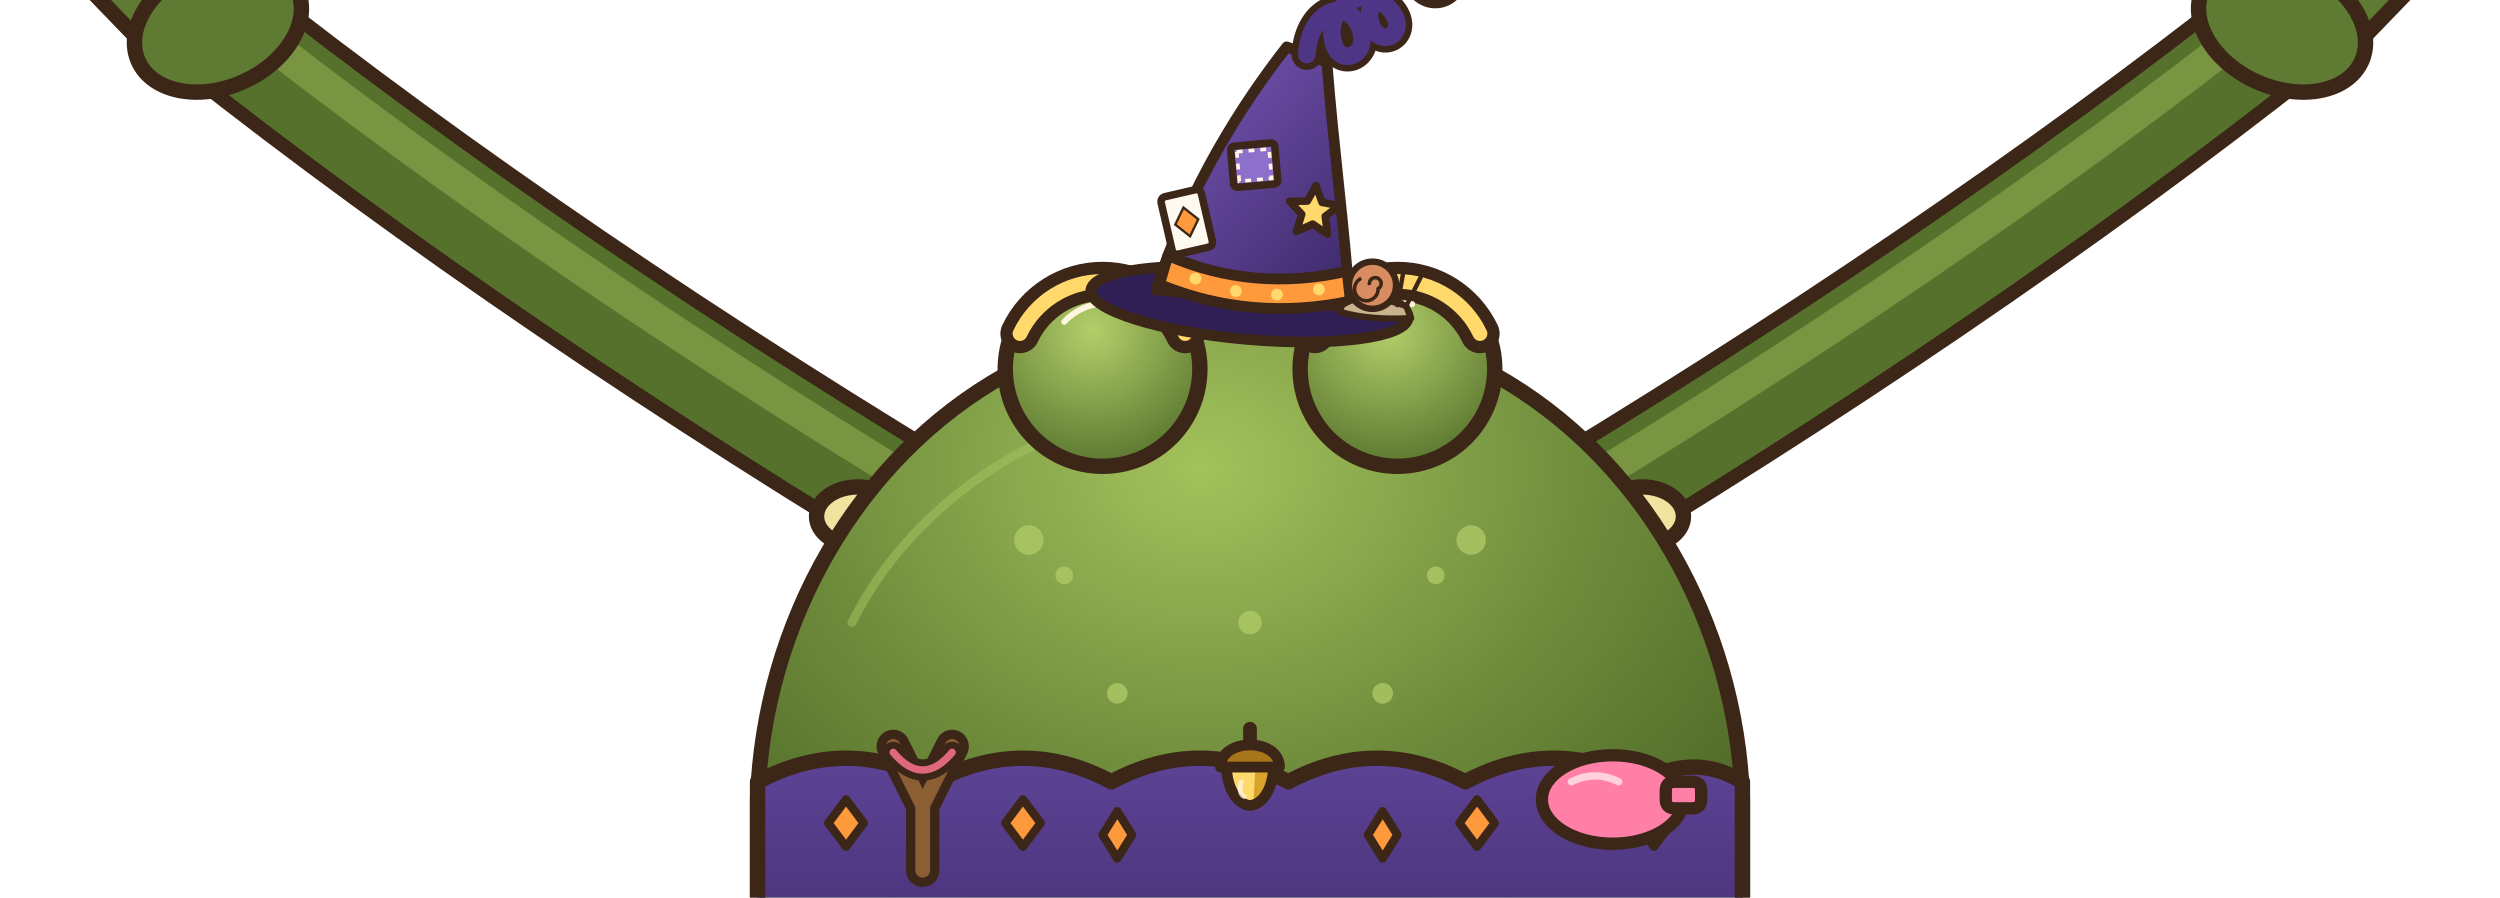
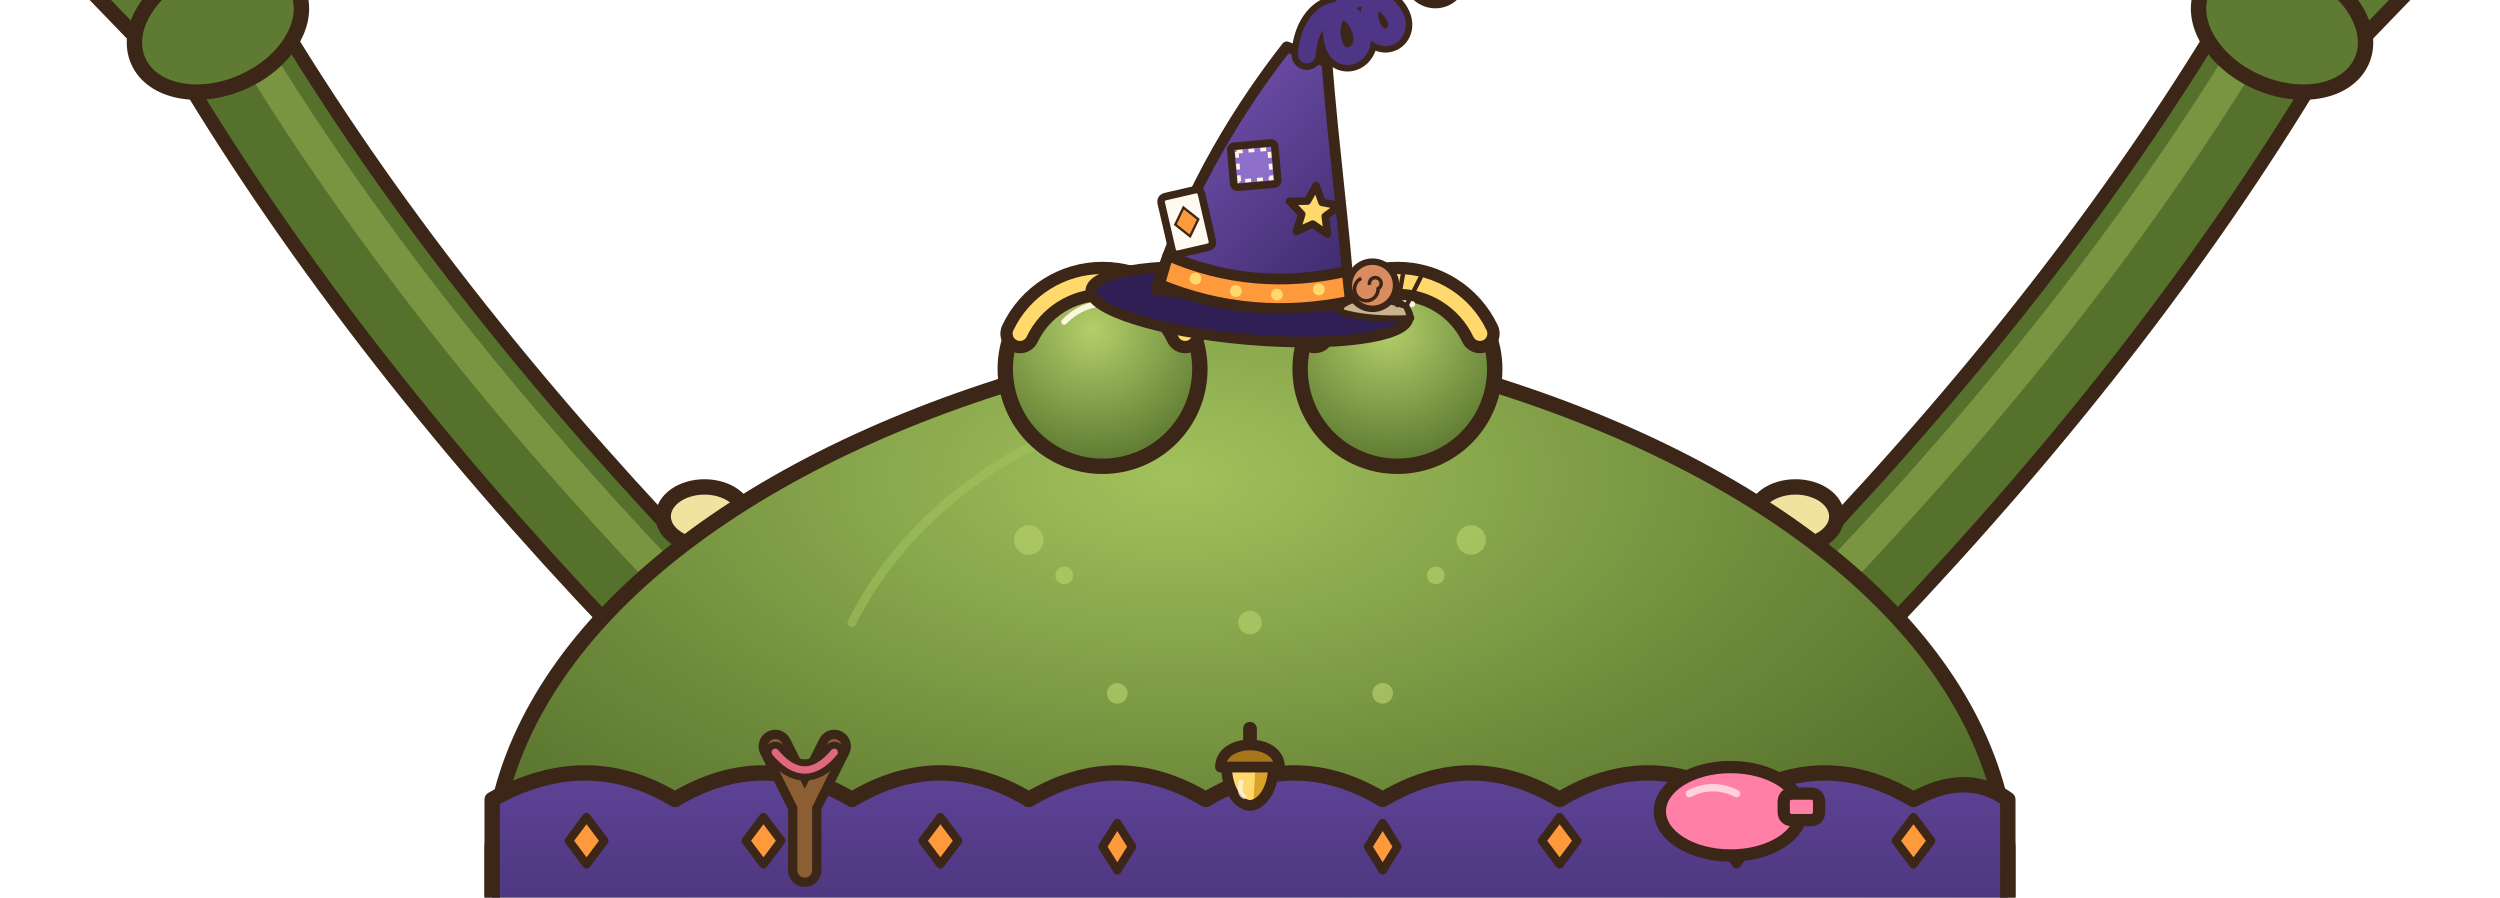
<svg xmlns="http://www.w3.org/2000/svg" style="overflow:visible" class="gsg-toad" viewBox="0 0 390 140" width="390" height="140" role="img" aria-label="Sir Croakwell casting a fence spell">
  <style>.gsg-toad .breathe{transform-box:fill-box;transform-origin:50% 100%;animation:gsg-toadBreathe 3.2s ease-in-out infinite}@keyframes gsg-toadBreathe{0%,100%{transform:scale(1)}50%{transform:scale(1.015)}}.gsg-toad .bounce{animation:gsg-toadBounce .5s ease-in-out infinite}@keyframes gsg-toadBounce{0%,100%{transform:translateY(0)}50%{transform:translateY(-9px)}}.gsg-toad .snap{transform-box:fill-box;transform-origin:0% 100%;animation:gsg-toadSnap 1.5s ease-in-out infinite}@keyframes gsg-toadSnap{0%,55%,100%{transform:scale(.55)}65%,80%{transform:scale(1)}}.gsg-toad .pulse{animation:gsg-toadPulse 1.2s ease-in-out infinite}@keyframes gsg-toadPulse{0%,100%{opacity:.55}50%{opacity:1}}.gsg-toad .twinkle{transform-box:fill-box;transform-origin:center;animation:gsg-toadTwinkle 1.6s ease-in-out infinite}@keyframes gsg-toadTwinkle{0%,100%{opacity:.35;transform:scale(.7)}50%{opacity:1;transform:scale(1.1)}}.gsg-toad .drip{animation:gsg-toadDrip 1.1s linear infinite}@keyframes gsg-toadDrip{0%{transform:translateY(-3px);opacity:0}25%{opacity:1}100%{transform:translateY(12px);opacity:0}}.gsg-toad .blink{animation:gsg-toadBlink 4s infinite}@keyframes gsg-toadBlink{0%,93%,100%{opacity:0}96%{opacity:1}}@media (prefers-reduced-motion:reduce){.gsg-toad *{animation:none!important}}</style>
  <defs>
    <radialGradient id="gsg-tb-cast-skin" cx="45%" cy="20%" r="80%">
      <stop offset="0" stop-color="#a3c25c" />
      <stop offset="0.5" stop-color="#6f8c3c" />
      <stop offset="1" stop-color="#435d20" />
    </radialGradient>
    <radialGradient id="gsg-tb-cast-bulge" cx="45%" cy="30%" r="70%">
      <stop offset="0" stop-color="#b3cf6a" />
      <stop offset="1" stop-color="#5c7830" />
    </radialGradient>
    <radialGradient id="gsg-tb-cast-eye" cx="40%" cy="35%" r="70%">
      <stop offset="0" stop-color="#ffe08a" />
      <stop offset=".6" stop-color="#e8b63c" />
      <stop offset="1" stop-color="#b07a18" />
    </radialGradient>
    <linearGradient id="gsg-tb-cast-hat" x1="0" y1="0" x2="1" y2="1">
      <stop offset="0" stop-color="#7a58b8" />
      <stop offset="1" stop-color="#3b2768" />
    </linearGradient>
    <linearGradient id="gsg-tb-cast-cloak" x1="0" y1="0" x2="0" y2="1">
      <stop offset="0" stop-color="#5e4396" />
      <stop offset="1" stop-color="#36245e" />
    </linearGradient>
    <filter id="gsg-tb-cast-glow" x="-50%" y="-50%" width="200%" height="200%">
      <feGaussianBlur stdDeviation="4" />
    </filter>
  </defs>
  <clipPath id="gsg-tb-cast-band">
    <rect x="-80" y="-300" width="550" height="440" />
  </clipPath>
  <g clip-path="url(#gsg-tb-cast-band)">
-     <path d="M152 84.3 Q85 44.2 34 4" fill="none" stroke="#3b2618" stroke-width="19.4" stroke-linecap="round" stroke-linejoin="round" />
-     <path d="M152 84.3 Q85 44.2 34 4" fill="none" stroke="#56712c" stroke-width="15" stroke-linecap="round" stroke-linejoin="round" />
-     <path d="M152 84.3 Q85 44.2 34 4" fill="none" stroke="#a3c25c" stroke-width="5" stroke-linecap="round" opacity=".45" transform="translate(2 -2)" />
-     <path d="M238 84.3 Q305 44.2 356 4" fill="none" stroke="#3b2618" stroke-width="19.4" stroke-linecap="round" stroke-linejoin="round" />
-     <path d="M238 84.3 Q305 44.2 356 4" fill="none" stroke="#56712c" stroke-width="15" stroke-linecap="round" stroke-linejoin="round" />
-     <path d="M238 84.3 Q305 44.2 356 4" fill="none" stroke="#a3c25c" stroke-width="5" stroke-linecap="round" opacity=".45" transform="translate(-2 -2)" />
+     <path d="M102 92.3 Q60 48.2 34 4" fill="none" stroke="#3b2618" stroke-width="19.4" stroke-linecap="round" stroke-linejoin="round" />
+     <path d="M102 92.3 Q60 48.2 34 4" fill="none" stroke="#56712c" stroke-width="15" stroke-linecap="round" stroke-linejoin="round" />
+     <path d="M102 92.3 Q60 48.2 34 4" fill="none" stroke="#a3c25c" stroke-width="5" stroke-linecap="round" opacity=".45" transform="translate(2 -2)" />
+     <path d="M288 92.3 Q330 48.2 356 4" fill="none" stroke="#3b2618" stroke-width="19.4" stroke-linecap="round" stroke-linejoin="round" />
+     <path d="M288 92.3 Q330 48.2 356 4" fill="none" stroke="#56712c" stroke-width="15" stroke-linecap="round" stroke-linejoin="round" />
+     <path d="M288 92.3 Q330 48.2 356 4" fill="none" stroke="#a3c25c" stroke-width="5" stroke-linecap="round" opacity=".45" transform="translate(-2 -2)" />
    <g class="toad-hand" transform="translate(34 4) rotate(-24) scale(0.8)">
-       <clipPath id="gsg-tb-cast-28">
+       <clipPath id="gsg-tb-cast-30">
        <path d="M-18 -24 Q-12 -12 -6 -30 Q0 -16 6 -30 Q12 -12 18 -24 L13 -2 L-13 -2 Z" />
      </clipPath>
      <path d="M-18 -24 Q-12 -12 -6 -30 Q0 -16 6 -30 Q12 -12 18 -24 L13 -2 L-13 -2 Z" fill="#7a9a40" />
      <path d="M-18 -24 Q-12 -12 -6 -30 Q0 -16 6 -30 Q12 -12 18 -24 L13 -2 L-13 -2 Z" fill="none" stroke="#3b2618" stroke-width="3" stroke-linejoin="round" stroke-linecap="round" />
      <line x1="-10" y1="-4" x2="-18" y2="-26" stroke="#3b2618" stroke-width="13" stroke-linecap="round" />
      <line x1="-4" y1="-8" x2="-6" y2="-32" stroke="#3b2618" stroke-width="13" stroke-linecap="round" />
      <line x1="4" y1="-8" x2="6" y2="-32" stroke="#3b2618" stroke-width="13" stroke-linecap="round" />
      <line x1="10" y1="-4" x2="18" y2="-26" stroke="#3b2618" stroke-width="13" stroke-linecap="round" />
      <line x1="-10" y1="-4" x2="-18" y2="-26" stroke="#5f7a32" stroke-width="7" stroke-linecap="round" />
      <line x1="-4" y1="-8" x2="-6" y2="-32" stroke="#5f7a32" stroke-width="7" stroke-linecap="round" />
      <line x1="4" y1="-8" x2="6" y2="-32" stroke="#5f7a32" stroke-width="7" stroke-linecap="round" />
      <line x1="10" y1="-4" x2="18" y2="-26" stroke="#5f7a32" stroke-width="7" stroke-linecap="round" />
-       <clipPath id="gsg-tb-cast-29">
+       <clipPath id="gsg-tb-cast-31">
        <path d="M-17 0 a17 12 0 1 0 34 0 a17 12 0 1 0 -34 0 Z" />
      </clipPath>
      <path d="M-17 0 a17 12 0 1 0 34 0 a17 12 0 1 0 -34 0 Z" fill="#5f7a32" />
      <path d="M-17 0 a17 12 0 1 0 34 0 a17 12 0 1 0 -34 0 Z" fill="none" stroke="#3b2618" stroke-width="3" stroke-linejoin="round" stroke-linecap="round" />
-       <clipPath id="gsg-tb-cast-30">
+       <clipPath id="gsg-tb-cast-32">
        <path d="M-23 -27 a5 5 0 1 0 10 0 a5 5 0 1 0 -10 0 Z" />
      </clipPath>
      <path d="M-23 -27 a5 5 0 1 0 10 0 a5 5 0 1 0 -10 0 Z" fill="#c9dc8a" />
      <path d="M-23 -27 a5 5 0 1 0 10 0 a5 5 0 1 0 -10 0 Z" fill="none" stroke="#3b2618" stroke-width="2.4" stroke-linejoin="round" stroke-linecap="round" />
-       <clipPath id="gsg-tb-cast-31">
+       <clipPath id="gsg-tb-cast-33">
        <path d="M-11 -33 a5 5 0 1 0 10 0 a5 5 0 1 0 -10 0 Z" />
      </clipPath>
      <path d="M-11 -33 a5 5 0 1 0 10 0 a5 5 0 1 0 -10 0 Z" fill="#c9dc8a" />
      <path d="M-11 -33 a5 5 0 1 0 10 0 a5 5 0 1 0 -10 0 Z" fill="none" stroke="#3b2618" stroke-width="2.4" stroke-linejoin="round" stroke-linecap="round" />
-       <clipPath id="gsg-tb-cast-32">
+       <clipPath id="gsg-tb-cast-34">
        <path d="M1 -33 a5 5 0 1 0 10 0 a5 5 0 1 0 -10 0 Z" />
      </clipPath>
      <path d="M1 -33 a5 5 0 1 0 10 0 a5 5 0 1 0 -10 0 Z" fill="#c9dc8a" />
      <path d="M1 -33 a5 5 0 1 0 10 0 a5 5 0 1 0 -10 0 Z" fill="none" stroke="#3b2618" stroke-width="2.4" stroke-linejoin="round" stroke-linecap="round" />
-       <clipPath id="gsg-tb-cast-33">
+       <clipPath id="gsg-tb-cast-35">
        <path d="M13 -27 a5 5 0 1 0 10 0 a5 5 0 1 0 -10 0 Z" />
      </clipPath>
      <path d="M13 -27 a5 5 0 1 0 10 0 a5 5 0 1 0 -10 0 Z" fill="#c9dc8a" />
      <path d="M13 -27 a5 5 0 1 0 10 0 a5 5 0 1 0 -10 0 Z" fill="none" stroke="#3b2618" stroke-width="2.4" stroke-linejoin="round" stroke-linecap="round" />
      <g class="pulse">
        <circle cx="-18" cy="-27" r="9" fill="#d8f26a" opacity=".45" />
        <circle cx="-6" cy="-33" r="9" fill="#d8f26a" opacity=".45" />
        <circle cx="6" cy="-33" r="9" fill="#d8f26a" opacity=".45" />
        <circle cx="18" cy="-27" r="9" fill="#d8f26a" opacity=".45" />
        <circle cx="-6" cy="-33" r="3.2" fill="#f4ffc4" />
        <circle cx="6" cy="-33" r="3.2" fill="#f4ffc4" />
      </g>
    </g>
    <g class="toad-hand" transform="translate(356 4) rotate(24) scale(-1 1) scale(0.8)">
-       <clipPath id="gsg-tb-cast-34">
+       <clipPath id="gsg-tb-cast-36">
        <path d="M-18 -24 Q-12 -12 -6 -30 Q0 -16 6 -30 Q12 -12 18 -24 L13 -2 L-13 -2 Z" />
      </clipPath>
      <path d="M-18 -24 Q-12 -12 -6 -30 Q0 -16 6 -30 Q12 -12 18 -24 L13 -2 L-13 -2 Z" fill="#7a9a40" />
      <path d="M-18 -24 Q-12 -12 -6 -30 Q0 -16 6 -30 Q12 -12 18 -24 L13 -2 L-13 -2 Z" fill="none" stroke="#3b2618" stroke-width="3" stroke-linejoin="round" stroke-linecap="round" />
      <line x1="-10" y1="-4" x2="-18" y2="-26" stroke="#3b2618" stroke-width="13" stroke-linecap="round" />
      <line x1="-4" y1="-8" x2="-6" y2="-32" stroke="#3b2618" stroke-width="13" stroke-linecap="round" />
      <line x1="4" y1="-8" x2="6" y2="-32" stroke="#3b2618" stroke-width="13" stroke-linecap="round" />
      <line x1="10" y1="-4" x2="18" y2="-26" stroke="#3b2618" stroke-width="13" stroke-linecap="round" />
      <line x1="-10" y1="-4" x2="-18" y2="-26" stroke="#5f7a32" stroke-width="7" stroke-linecap="round" />
      <line x1="-4" y1="-8" x2="-6" y2="-32" stroke="#5f7a32" stroke-width="7" stroke-linecap="round" />
      <line x1="4" y1="-8" x2="6" y2="-32" stroke="#5f7a32" stroke-width="7" stroke-linecap="round" />
      <line x1="10" y1="-4" x2="18" y2="-26" stroke="#5f7a32" stroke-width="7" stroke-linecap="round" />
-       <clipPath id="gsg-tb-cast-35">
+       <clipPath id="gsg-tb-cast-37">
        <path d="M-17 0 a17 12 0 1 0 34 0 a17 12 0 1 0 -34 0 Z" />
      </clipPath>
      <path d="M-17 0 a17 12 0 1 0 34 0 a17 12 0 1 0 -34 0 Z" fill="#5f7a32" />
      <path d="M-17 0 a17 12 0 1 0 34 0 a17 12 0 1 0 -34 0 Z" fill="none" stroke="#3b2618" stroke-width="3" stroke-linejoin="round" stroke-linecap="round" />
-       <clipPath id="gsg-tb-cast-36">
+       <clipPath id="gsg-tb-cast-38">
        <path d="M-23 -27 a5 5 0 1 0 10 0 a5 5 0 1 0 -10 0 Z" />
      </clipPath>
      <path d="M-23 -27 a5 5 0 1 0 10 0 a5 5 0 1 0 -10 0 Z" fill="#c9dc8a" />
      <path d="M-23 -27 a5 5 0 1 0 10 0 a5 5 0 1 0 -10 0 Z" fill="none" stroke="#3b2618" stroke-width="2.4" stroke-linejoin="round" stroke-linecap="round" />
-       <clipPath id="gsg-tb-cast-37">
+       <clipPath id="gsg-tb-cast-39">
        <path d="M-11 -33 a5 5 0 1 0 10 0 a5 5 0 1 0 -10 0 Z" />
      </clipPath>
      <path d="M-11 -33 a5 5 0 1 0 10 0 a5 5 0 1 0 -10 0 Z" fill="#c9dc8a" />
      <path d="M-11 -33 a5 5 0 1 0 10 0 a5 5 0 1 0 -10 0 Z" fill="none" stroke="#3b2618" stroke-width="2.4" stroke-linejoin="round" stroke-linecap="round" />
-       <clipPath id="gsg-tb-cast-38">
+       <clipPath id="gsg-tb-cast-40">
        <path d="M1 -33 a5 5 0 1 0 10 0 a5 5 0 1 0 -10 0 Z" />
      </clipPath>
      <path d="M1 -33 a5 5 0 1 0 10 0 a5 5 0 1 0 -10 0 Z" fill="#c9dc8a" />
      <path d="M1 -33 a5 5 0 1 0 10 0 a5 5 0 1 0 -10 0 Z" fill="none" stroke="#3b2618" stroke-width="2.4" stroke-linejoin="round" stroke-linecap="round" />
-       <clipPath id="gsg-tb-cast-39">
+       <clipPath id="gsg-tb-cast-41">
        <path d="M13 -27 a5 5 0 1 0 10 0 a5 5 0 1 0 -10 0 Z" />
      </clipPath>
      <path d="M13 -27 a5 5 0 1 0 10 0 a5 5 0 1 0 -10 0 Z" fill="#c9dc8a" />
      <path d="M13 -27 a5 5 0 1 0 10 0 a5 5 0 1 0 -10 0 Z" fill="none" stroke="#3b2618" stroke-width="2.4" stroke-linejoin="round" stroke-linecap="round" />
      <g class="pulse">
        <circle cx="-18" cy="-27" r="9" fill="#d8f26a" opacity=".45" />
        <circle cx="-6" cy="-33" r="9" fill="#d8f26a" opacity=".45" />
        <circle cx="6" cy="-33" r="9" fill="#d8f26a" opacity=".45" />
        <circle cx="18" cy="-27" r="9" fill="#d8f26a" opacity=".45" />
        <circle cx="-6" cy="-33" r="3.2" fill="#f4ffc4" />
        <circle cx="6" cy="-33" r="3.2" fill="#f4ffc4" />
      </g>
    </g>
    <g transform="translate(105.3 -179.8) scale(0.46)">
      <g transform="translate(0 -38)">
        <g class="">
          <clipPath id="gsg-tb-cast-3">
-             <path d="M48 604 a14 10 0 1 0 28 0 a14 10 0 1 0 -28 0 Z" />
-           </clipPath>
-           <path d="M48 604 a14 10 0 1 0 28 0 a14 10 0 1 0 -28 0 Z" fill="#f1e2a0" />
-           <path d="M48 604 a14 10 0 1 0 28 0 a14 10 0 1 0 -28 0 Z" fill="none" stroke="#3b2618" stroke-width="5.217" stroke-linejoin="round" stroke-linecap="round" />
+             <path d="M-4 604 a14 10 0 1 0 28 0 a14 10 0 1 0 -28 0 Z" />
+           </clipPath>
+           <path d="M-4 604 a14 10 0 1 0 28 0 a14 10 0 1 0 -28 0 Z" fill="#f1e2a0" />
+           <path d="M-4 604 a14 10 0 1 0 28 0 a14 10 0 1 0 -28 0 Z" fill="none" stroke="#3b2618" stroke-width="5.217" stroke-linejoin="round" stroke-linecap="round" />
          <clipPath id="gsg-tb-cast-4">
-             <path d="M314 604 a14 10 0 1 0 28 0 a14 10 0 1 0 -28 0 Z" />
-           </clipPath>
-           <path d="M314 604 a14 10 0 1 0 28 0 a14 10 0 1 0 -28 0 Z" fill="#f1e2a0" />
-           <path d="M314 604 a14 10 0 1 0 28 0 a14 10 0 1 0 -28 0 Z" fill="none" stroke="#3b2618" stroke-width="5.217" stroke-linejoin="round" stroke-linecap="round" />
-           <clipPath id="gsg-tb-cast-13">
-             <path d="M28 800 L28 700 C30 640 62 584 112 556 C142 540 170 534 195 534 C220 534 248 540 278 556 C328 584 360 640 362 700 L362 800 Z" />
-           </clipPath>
-           <path d="M28 800 L28 700 C30 640 62 584 112 556 C142 540 170 534 195 534 C220 534 248 540 278 556 C328 584 360 640 362 700 L362 800 Z" fill="url(#gsg-tb-cast-skin)" />
-           <path d="M28 800 L28 700 C30 640 62 584 112 556 C142 540 170 534 195 534 C220 534 248 540 278 556 C328 584 360 640 362 700 L362 800 Z" fill="none" stroke="#3b2618" stroke-width="5.217" stroke-linejoin="round" stroke-linecap="round" />
+             <path d="M366 604 a14 10 0 1 0 28 0 a14 10 0 1 0 -28 0 Z" />
+           </clipPath>
+           <path d="M366 604 a14 10 0 1 0 28 0 a14 10 0 1 0 -28 0 Z" fill="#f1e2a0" />
+           <path d="M366 604 a14 10 0 1 0 28 0 a14 10 0 1 0 -28 0 Z" fill="none" stroke="#3b2618" stroke-width="5.217" stroke-linejoin="round" stroke-linecap="round" />
+           <clipPath id="gsg-tb-cast-15">
+             <path d="M-62 800 L-62 716 C-56 650 10 592 110 560 C142 544 170 538 195 538 C220 538 248 544 280 560 C380 592 446 650 452 716 L452 800 Z" />
+           </clipPath>
+           <path d="M-62 800 L-62 716 C-56 650 10 592 110 560 C142 544 170 538 195 538 C220 538 248 544 280 560 C380 592 446 650 452 716 L452 800 Z" fill="url(#gsg-tb-cast-skin)" />
+           <path d="M-62 800 L-62 716 C-56 650 10 592 110 560 C142 544 170 538 195 538 C220 538 248 544 280 560 C380 592 446 650 452 716 L452 800 Z" fill="none" stroke="#3b2618" stroke-width="5.217" stroke-linejoin="round" stroke-linecap="round" />
          <path d="M60 640 C80 600 120 576 150 570" fill="none" stroke="#a3c25c" stroke-width="3" stroke-linecap="round" opacity=".55" />
          <g fill="#b3cf6a" opacity=".7">
            <circle cx="120" cy="612" r="5" />
            <circle cx="132" cy="624" r="3" />
            <circle cx="270" cy="612" r="5" />
            <circle cx="258" cy="624" r="3" />
            <circle cx="195" cy="640" r="4" />
            <circle cx="150" cy="664" r="3.5" />
            <circle cx="240" cy="664" r="3.5" />
          </g>
-           <clipPath id="gsg-tb-cast-14">
+           <clipPath id="gsg-tb-cast-16">
            <path d="M112 554 a33 33 0 1 0 66 0 a33 33 0 1 0 -66 0 Z" />
          </clipPath>
          <path d="M112 554 a33 33 0 1 0 66 0 a33 33 0 1 0 -66 0 Z" fill="url(#gsg-tb-cast-bulge)" />
          <path d="M112 554 a33 33 0 1 0 66 0 a33 33 0 1 0 -66 0 Z" fill="none" stroke="#3b2618" stroke-width="5.217" stroke-linejoin="round" stroke-linecap="round" />
-           <clipPath id="gsg-tb-cast-15">
+           <clipPath id="gsg-tb-cast-17">
            <path d="M212 554 a33 33 0 1 0 66 0 a33 33 0 1 0 -66 0 Z" />
          </clipPath>
          <path d="M212 554 a33 33 0 1 0 66 0 a33 33 0 1 0 -66 0 Z" fill="url(#gsg-tb-cast-bulge)" />
          <path d="M212 554 a33 33 0 1 0 66 0 a33 33 0 1 0 -66 0 Z" fill="none" stroke="#3b2618" stroke-width="5.217" stroke-linejoin="round" stroke-linecap="round" />
          <path d="M117 542 A31 31 0 0 1 173 542" fill="none" stroke="#3b2618" stroke-width="13.3" stroke-linecap="round" stroke-linejoin="round" />
          <path d="M117 542 A31 31 0 0 1 173 542" fill="none" stroke="#ffd96b" stroke-width="5" stroke-linecap="round" stroke-linejoin="round" />
          <path d="M132 538 A20 20 0 0 1 150 532" fill="none" stroke="#fff6e0" stroke-width="2" stroke-linecap="round" />
          <path d="M217 542 A31 31 0 0 1 273 542" fill="none" stroke="#3b2618" stroke-width="13.3" stroke-linecap="round" stroke-linejoin="round" />
          <path d="M217 542 A31 31 0 0 1 273 542" fill="none" stroke="#ffd96b" stroke-width="5" stroke-linecap="round" stroke-linejoin="round" />
          <path d="M232 538 A20 20 0 0 1 250 532" fill="none" stroke="#fff6e0" stroke-width="2" stroke-linecap="round" />
          <g transform="translate(0 -10) rotate(5 195 540)">
-             <clipPath id="gsg-tb-cast-16">
+             <clipPath id="gsg-tb-cast-18">
              <path d="M141 542 a54 12 0 1 0 108 0 a54 12 0 1 0 -108 0 Z" />
            </clipPath>
            <path d="M141 542 a54 12 0 1 0 108 0 a54 12 0 1 0 -108 0 Z" fill="#2f1f55" />
            <path d="M141 542 a54 12 0 1 0 108 0 a54 12 0 1 0 -108 0 Z" fill="none" stroke="#3b2618" stroke-width="3.652" stroke-linejoin="round" stroke-linecap="round" />
-             <clipPath id="gsg-tb-cast-17">
+             <clipPath id="gsg-tb-cast-19">
              <path d="M163 540 C171 504 187 474 200 454 L214 458 C219 488 225 514 229 540 Z" />
            </clipPath>
            <path d="M163 540 C171 504 187 474 200 454 L214 458 C219 488 225 514 229 540 Z" fill="url(#gsg-tb-cast-hat)" />
            <path d="M163 540 C171 504 187 474 200 454 L214 458 C219 488 225 514 229 540 Z" fill="none" stroke="#3b2618" stroke-width="3.652" stroke-linejoin="round" stroke-linecap="round" />
            <g transform="rotate(-25 207 456)">
              <path d="M207 456 c6 -14 20 -14 20 -2 c0 10 -12 10 -10 0 c2 -12 18 -14 22 -2 c3 9 -8 11 -8 2 c0 -10 14 -14 22 -6" fill="none" stroke="#3b2618" stroke-width="10.4" stroke-linecap="round" stroke-linejoin="round" />
              <path d="M207 456 c6 -14 20 -14 20 -2 c0 10 -12 10 -10 0 c2 -12 18 -14 22 -2 c3 9 -8 11 -8 2 c0 -10 14 -14 22 -6" fill="none" stroke="#4f3585" stroke-width="6" stroke-linecap="round" stroke-linejoin="round" />
-               <clipPath id="gsg-tb-cast-18">
+               <clipPath id="gsg-tb-cast-20">
                <path d="M248 446 a9 9 0 1 0 18 0 a9 9 0 1 0 -18 0 Z" />
              </clipPath>
              <path d="M248 446 a9 9 0 1 0 18 0 a9 9 0 1 0 -18 0 Z" fill="#ff9a3c" />
              <path d="M248 446 a9 9 0 1 0 18 0 a9 9 0 1 0 -18 0 Z" fill="none" stroke="#3b2618" stroke-width="3.652" stroke-linejoin="round" stroke-linecap="round" />
              <path d="M250 443 Q257 438 264 443 M249 449 Q257 454 265 449" fill="none" stroke="#ffd96b" stroke-width="2" stroke-linecap="round" />
            </g>
-             <clipPath id="gsg-tb-cast-19">
+             <clipPath id="gsg-tb-cast-21">
              <path d="M166 528 Q196 538 227 528 L229 538 Q196 548 164 538 Z" />
            </clipPath>
            <path d="M166 528 Q196 538 227 528 L229 538 Q196 548 164 538 Z" fill="#ff9a3c" />
            <path d="M166 528 Q196 538 227 528 L229 538 Q196 548 164 538 Z" fill="none" stroke="#3b2618" stroke-width="3.652" stroke-linejoin="round" stroke-linecap="round" />
            <circle cx="176" cy="535" r="2" fill="#ffd96b" />
            <circle cx="190" cy="538" r="2" fill="#ffd96b" />
            <circle cx="204" cy="538" r="2" fill="#ffd96b" />
            <circle cx="218" cy="535" r="2" fill="#ffd96b" />
            <g transform="rotate(-18 172 518)">
-               <clipPath id="gsg-tb-cast-20">
+               <clipPath id="gsg-tb-cast-22">
                <path d="M167 506 H177 Q179 506 179 508 V524 Q179 526 177 526 H167 Q165 526 165 524 V508 Q165 506 167 506 Z" />
              </clipPath>
              <path d="M167 506 H177 Q179 506 179 508 V524 Q179 526 177 526 H167 Q165 526 165 524 V508 Q165 506 167 506 Z" fill="#fffaf0" />
              <path d="M167 506 H177 Q179 506 179 508 V524 Q179 526 177 526 H167 Q165 526 165 524 V508 Q165 506 167 506 Z" fill="none" stroke="#3b2618" stroke-width="2.557" stroke-linejoin="round" stroke-linecap="round" />
              <path d="M172 511 l4 5 l-4 5 l-4 -5 Z" fill="#ff9a3c" stroke="#3b2618" stroke-width=".8" />
            </g>
            <g transform="rotate(-10 192 495)">
-               <clipPath id="gsg-tb-cast-21">
+               <clipPath id="gsg-tb-cast-23">
                <path d="M186.5 488 H198.5 Q200 488 200 489.5 V500.5 Q200 502 198.5 502 H186.5 Q185 502 185 500.5 V489.5 Q185 488 186.5 488 Z" />
              </clipPath>
              <path d="M186.5 488 H198.5 Q200 488 200 489.5 V500.5 Q200 502 198.5 502 H186.5 Q185 502 185 500.5 V489.5 Q185 488 186.5 488 Z" fill="#8f6fcc" />
              <path d="M186.5 488 H198.5 Q200 488 200 489.5 V500.5 Q200 502 198.5 502 H186.5 Q185 502 185 500.5 V489.5 Q185 488 186.5 488 Z" fill="none" stroke="#3b2618" stroke-width="2.557" stroke-linejoin="round" stroke-linecap="round" />
              <rect x="187" y="490" width="11" height="10" fill="none" stroke="#fff6e0" stroke-width="1.2" stroke-dasharray="2 2" />
            </g>
-             <clipPath id="gsg-tb-cast-22">
+             <clipPath id="gsg-tb-cast-24">
              <path d="M214 500 l2.5 5.5 l6 0.6 l-4.5 4 l1.3 6 l-5.3 -3 l-5.3 3 l1.3 -6 l-4.5 -4 l6 -0.6 Z" />
            </clipPath>
            <path d="M214 500 l2.5 5.5 l6 0.6 l-4.5 4 l1.3 6 l-5.3 -3 l-5.3 3 l1.3 -6 l-4.5 -4 l6 -0.6 Z" fill="#ffd96b" />
            <path d="M214 500 l2.5 5.5 l6 0.6 l-4.5 4 l1.3 6 l-5.3 -3 l-5.3 3 l1.3 -6 l-4.5 -4 l6 -0.6 Z" fill="none" stroke="#3b2618" stroke-width="2.557" stroke-linejoin="round" stroke-linecap="round" />
-             <clipPath id="gsg-tb-cast-23">
+             <clipPath id="gsg-tb-cast-25">
              <path d="M226 540 Q232 534 248 538 L250 542 Q236 544 226 542 Z" />
            </clipPath>
            <path d="M226 540 Q232 534 248 538 L250 542 Q236 544 226 542 Z" fill="#c9b38e" />
            <path d="M226 540 Q232 534 248 538 L250 542 Q236 544 226 542 Z" fill="none" stroke="#3b2618" stroke-width="2.191" stroke-linejoin="round" stroke-linecap="round" />
            <path d="M248 538 L252 528 M245 538 L246 527" stroke="#3b2618" stroke-width="1.5" stroke-linecap="round" />
-             <clipPath id="gsg-tb-cast-24">
+             <clipPath id="gsg-tb-cast-26">
              <path d="M228 532 a8 8 0 1 0 16 0 a8 8 0 1 0 -16 0 Z" />
            </clipPath>
            <path d="M228 532 a8 8 0 1 0 16 0 a8 8 0 1 0 -16 0 Z" fill="#d98c5f" />
            <path d="M228 532 a8 8 0 1 0 16 0 a8 8 0 1 0 -16 0 Z" fill="none" stroke="#3b2618" stroke-width="2.191" stroke-linejoin="round" stroke-linecap="round" />
            <path d="M236 532 m-1 0 a2 2 0 1 1 3 1 a4 4 0 1 1 -6 -3" fill="none" stroke="#3b2618" stroke-width="1.2" />
          </g>
-           <clipPath id="gsg-tb-cast-25">
-             <path d="M28 800 L28 694 Q58 678 88 694 Q118 678 148 694 Q178 678 208 694 Q238 678 268 694 Q298 678 328 694 Q346 684 362 694 L362 800 Z" />
-           </clipPath>
-           <path d="M28 800 L28 694 Q58 678 88 694 Q118 678 148 694 Q178 678 208 694 Q238 678 268 694 Q298 678 328 694 Q346 684 362 694 L362 800 Z" fill="url(#gsg-tb-cast-cloak)" />
-           <path d="M28 800 L28 694 Q58 678 88 694 Q118 678 148 694 Q178 678 208 694 Q238 678 268 694 Q298 678 328 694 Q346 684 362 694 L362 800 Z" fill="none" stroke="#3b2618" stroke-width="5.217" stroke-linejoin="round" stroke-linecap="round" />
-           <clipPath id="gsg-tb-cast-26">
+           <clipPath id="gsg-tb-cast-27">
+             <path d="M-62 800 L-62 700 Q-30 682 0 700 Q30 682 60 700 Q90 682 120 700 Q150 682 180 700 Q210 682 240 700 Q270 682 300 700 Q330 682 360 700 Q390 682 420 700 Q438 690 452 700 L452 800 Z" />
+           </clipPath>
+           <path d="M-62 800 L-62 700 Q-30 682 0 700 Q30 682 60 700 Q90 682 120 700 Q150 682 180 700 Q210 682 240 700 Q270 682 300 700 Q330 682 360 700 Q390 682 420 700 Q438 690 452 700 L452 800 Z" fill="url(#gsg-tb-cast-cloak)" />
+           <path d="M-62 800 L-62 700 Q-30 682 0 700 Q30 682 60 700 Q90 682 120 700 Q150 682 180 700 Q210 682 240 700 Q270 682 300 700 Q330 682 360 700 Q390 682 420 700 Q438 690 452 700 L452 800 Z" fill="none" stroke="#3b2618" stroke-width="5.217" stroke-linejoin="round" stroke-linecap="round" />
+           <clipPath id="gsg-tb-cast-28">
            <path d="M187 688 C187 698 192 702 195 702 C198 702 203 698 203 688 Z" />
          </clipPath>
          <path d="M187 688 C187 698 192 702 195 702 C198 702 203 698 203 688 Z" fill="#ffd96b" />
-           <g clip-path="url(#gsg-tb-cast-26)">
+           <g clip-path="url(#gsg-tb-cast-28)">
            <path d="M197 686 H205 V704 H196 Z" fill="#d9a22b" />
          </g>
          <path d="M187 688 C187 698 192 702 195 702 C198 702 203 698 203 688 Z" fill="none" stroke="#3b2618" stroke-width="3.652" stroke-linejoin="round" stroke-linecap="round" />
-           <clipPath id="gsg-tb-cast-27">
+           <clipPath id="gsg-tb-cast-29">
            <path d="M185 689 C185 679 205 679 205 689 Z" />
          </clipPath>
          <path d="M185 689 C185 679 205 679 205 689 Z" fill="#a8761a" />
          <path d="M185 689 C185 679 205 679 205 689 Z" fill="none" stroke="#3b2618" stroke-width="3.652" stroke-linejoin="round" stroke-linecap="round" />
          <path d="M195 680 V676" stroke="#3b2618" stroke-width="4.652" stroke-linecap="round" />
          <path d="M192 694 Q191 698 193 699" fill="none" stroke="#fff6e0" stroke-width="1.6" stroke-linecap="round" opacity=".8" />
          <clipPath id="gsg-tb-cast-5">
-             <path d="M58 700 l6 8 l-6 8 l-6 -8 Z" />
-           </clipPath>
-           <path d="M58 700 l6 8 l-6 8 l-6 -8 Z" fill="#ff9a3c" />
-           <path d="M58 700 l6 8 l-6 8 l-6 -8 Z" fill="none" stroke="#3b2618" stroke-width="2.87" stroke-linejoin="round" stroke-linecap="round" />
+             <path d="M-30 706 l6 8 l-6 8 l-6 -8 Z" />
+           </clipPath>
+           <path d="M-30 706 l6 8 l-6 8 l-6 -8 Z" fill="#ff9a3c" />
+           <path d="M-30 706 l6 8 l-6 8 l-6 -8 Z" fill="none" stroke="#3b2618" stroke-width="2.87" stroke-linejoin="round" stroke-linecap="round" />
          <clipPath id="gsg-tb-cast-6">
-             <path d="M118 700 l6 8 l-6 8 l-6 -8 Z" />
-           </clipPath>
-           <path d="M118 700 l6 8 l-6 8 l-6 -8 Z" fill="#ff9a3c" />
-           <path d="M118 700 l6 8 l-6 8 l-6 -8 Z" fill="none" stroke="#3b2618" stroke-width="2.87" stroke-linejoin="round" stroke-linecap="round" />
+             <path d="M30 706 l6 8 l-6 8 l-6 -8 Z" />
+           </clipPath>
+           <path d="M30 706 l6 8 l-6 8 l-6 -8 Z" fill="#ff9a3c" />
+           <path d="M30 706 l6 8 l-6 8 l-6 -8 Z" fill="none" stroke="#3b2618" stroke-width="2.87" stroke-linejoin="round" stroke-linecap="round" />
          <clipPath id="gsg-tb-cast-7">
-             <path d="M150 704 l5 8 l-5 8 l-5 -8 Z" />
-           </clipPath>
-           <path d="M150 704 l5 8 l-5 8 l-5 -8 Z" fill="#ff9a3c" />
-           <path d="M150 704 l5 8 l-5 8 l-5 -8 Z" fill="none" stroke="#3b2618" stroke-width="2.87" stroke-linejoin="round" stroke-linecap="round" />
+             <path d="M90 706 l6 8 l-6 8 l-6 -8 Z" />
+           </clipPath>
+           <path d="M90 706 l6 8 l-6 8 l-6 -8 Z" fill="#ff9a3c" />
+           <path d="M90 706 l6 8 l-6 8 l-6 -8 Z" fill="none" stroke="#3b2618" stroke-width="2.87" stroke-linejoin="round" stroke-linecap="round" />
          <clipPath id="gsg-tb-cast-8">
-             <path d="M240 704 l5 8 l-5 8 l-5 -8 Z" />
-           </clipPath>
-           <path d="M240 704 l5 8 l-5 8 l-5 -8 Z" fill="#ff9a3c" />
-           <path d="M240 704 l5 8 l-5 8 l-5 -8 Z" fill="none" stroke="#3b2618" stroke-width="2.87" stroke-linejoin="round" stroke-linecap="round" />
+             <path d="M150 708 l5 8 l-5 8 l-5 -8 Z" />
+           </clipPath>
+           <path d="M150 708 l5 8 l-5 8 l-5 -8 Z" fill="#ff9a3c" />
+           <path d="M150 708 l5 8 l-5 8 l-5 -8 Z" fill="none" stroke="#3b2618" stroke-width="2.87" stroke-linejoin="round" stroke-linecap="round" />
          <clipPath id="gsg-tb-cast-9">
-             <path d="M272 700 l6 8 l-6 8 l-6 -8 Z" />
-           </clipPath>
-           <path d="M272 700 l6 8 l-6 8 l-6 -8 Z" fill="#ff9a3c" />
-           <path d="M272 700 l6 8 l-6 8 l-6 -8 Z" fill="none" stroke="#3b2618" stroke-width="2.87" stroke-linejoin="round" stroke-linecap="round" />
+             <path d="M240 708 l5 8 l-5 8 l-5 -8 Z" />
+           </clipPath>
+           <path d="M240 708 l5 8 l-5 8 l-5 -8 Z" fill="#ff9a3c" />
+           <path d="M240 708 l5 8 l-5 8 l-5 -8 Z" fill="none" stroke="#3b2618" stroke-width="2.87" stroke-linejoin="round" stroke-linecap="round" />
          <clipPath id="gsg-tb-cast-10">
-             <path d="M332 700 l6 8 l-6 8 l-6 -8 Z" />
-           </clipPath>
-           <path d="M332 700 l6 8 l-6 8 l-6 -8 Z" fill="#ff9a3c" />
-           <path d="M332 700 l6 8 l-6 8 l-6 -8 Z" fill="none" stroke="#3b2618" stroke-width="2.87" stroke-linejoin="round" stroke-linecap="round" />
-           <path d="M84 724 L84 702 M84 702 L74 682 M84 702 L94 682" fill="none" stroke="#3b2618" stroke-width="11.3" stroke-linecap="round" stroke-linejoin="round" />
-           <path d="M84 724 L84 702 M84 702 L74 682 M84 702 L94 682" fill="none" stroke="#8b5e34" stroke-width="5" stroke-linecap="round" stroke-linejoin="round" />
-           <path d="M74 684 Q84 696 94 684" fill="none" stroke="#3b2618" stroke-width="7.2" stroke-linecap="round" stroke-linejoin="round" />
-           <path d="M74 684 Q84 696 94 684" fill="none" stroke="#e0687c" stroke-width="2.5" stroke-linecap="round" stroke-linejoin="round" />
+             <path d="M300 706 l6 8 l-6 8 l-6 -8 Z" />
+           </clipPath>
+           <path d="M300 706 l6 8 l-6 8 l-6 -8 Z" fill="#ff9a3c" />
+           <path d="M300 706 l6 8 l-6 8 l-6 -8 Z" fill="none" stroke="#3b2618" stroke-width="2.87" stroke-linejoin="round" stroke-linecap="round" />
          <clipPath id="gsg-tb-cast-11">
-             <path d="M294 700 a24 15 0 1 0 48 0 a24 15 0 1 0 -48 0 Z" />
-           </clipPath>
-           <path d="M294 700 a24 15 0 1 0 48 0 a24 15 0 1 0 -48 0 Z" fill="#ff7fa6" />
-           <path d="M294 700 a24 15 0 1 0 48 0 a24 15 0 1 0 -48 0 Z" fill="none" stroke="#3b2618" stroke-width="4.174" stroke-linejoin="round" stroke-linecap="round" />
+             <path d="M360 706 l6 8 l-6 8 l-6 -8 Z" />
+           </clipPath>
+           <path d="M360 706 l6 8 l-6 8 l-6 -8 Z" fill="#ff9a3c" />
+           <path d="M360 706 l6 8 l-6 8 l-6 -8 Z" fill="none" stroke="#3b2618" stroke-width="2.87" stroke-linejoin="round" stroke-linecap="round" />
          <clipPath id="gsg-tb-cast-12">
-             <path d="M339 694 H345 Q348 694 348 697 V700 Q348 703 345 703 H339 Q336 703 336 700 V697 Q336 694 339 694 Z" />
-           </clipPath>
-           <path d="M339 694 H345 Q348 694 348 697 V700 Q348 703 345 703 H339 Q336 703 336 700 V697 Q336 694 339 694 Z" fill="#ff7fa6" />
-           <path d="M339 694 H345 Q348 694 348 697 V700 Q348 703 345 703 H339 Q336 703 336 700 V697 Q336 694 339 694 Z" fill="none" stroke="#3b2618" stroke-width="4.174" stroke-linejoin="round" stroke-linecap="round" />
-           <path d="M304 694 Q312 690 320 694" fill="none" stroke="#ffd0de" stroke-width="2.5" stroke-linecap="round" />
+             <path d="M420 706 l6 8 l-6 8 l-6 -8 Z" />
+           </clipPath>
+           <path d="M420 706 l6 8 l-6 8 l-6 -8 Z" fill="#ff9a3c" />
+           <path d="M420 706 l6 8 l-6 8 l-6 -8 Z" fill="none" stroke="#3b2618" stroke-width="2.87" stroke-linejoin="round" stroke-linecap="round" />
+           <path d="M44 724 L44 702 M44 702 L34 682 M44 702 L54 682" fill="none" stroke="#3b2618" stroke-width="11.3" stroke-linecap="round" stroke-linejoin="round" />
+           <path d="M44 724 L44 702 M44 702 L34 682 M44 702 L54 682" fill="none" stroke="#8b5e34" stroke-width="5" stroke-linecap="round" stroke-linejoin="round" />
+           <path d="M34 684 Q44 696 54 684" fill="none" stroke="#3b2618" stroke-width="7.2" stroke-linecap="round" stroke-linejoin="round" />
+           <path d="M34 684 Q44 696 54 684" fill="none" stroke="#e0687c" stroke-width="2.5" stroke-linecap="round" stroke-linejoin="round" />
+           <clipPath id="gsg-tb-cast-13">
+             <path d="M334 704 a24 15 0 1 0 48 0 a24 15 0 1 0 -48 0 Z" />
+           </clipPath>
+           <path d="M334 704 a24 15 0 1 0 48 0 a24 15 0 1 0 -48 0 Z" fill="#ff7fa6" />
+           <path d="M334 704 a24 15 0 1 0 48 0 a24 15 0 1 0 -48 0 Z" fill="none" stroke="#3b2618" stroke-width="4.174" stroke-linejoin="round" stroke-linecap="round" />
+           <clipPath id="gsg-tb-cast-14">
+             <path d="M379 698 H385 Q388 698 388 701 V704 Q388 707 385 707 H379 Q376 707 376 704 V701 Q376 698 379 698 Z" />
+           </clipPath>
+           <path d="M379 698 H385 Q388 698 388 701 V704 Q388 707 385 707 H379 Q376 707 376 704 V701 Q376 698 379 698 Z" fill="#ff7fa6" />
+           <path d="M379 698 H385 Q388 698 388 701 V704 Q388 707 385 707 H379 Q376 707 376 704 V701 Q376 698 379 698 Z" fill="none" stroke="#3b2618" stroke-width="4.174" stroke-linejoin="round" stroke-linecap="round" />
+           <path d="M344 698 Q352 694 360 698" fill="none" stroke="#ffd0de" stroke-width="2.5" stroke-linecap="round" />
        </g>
      </g>
    </g>
    <g>
      <rect x="168" y="-40" width="62" height="22" rx="11" fill="#d8f26a" opacity=".6" filter="url(#gsg-tb-cast-glow)" />
      <clipPath id="gsg-tb-cast-1">
        <path d="M182 -33 H208 Q211 -33 211 -30 V-30 Q211 -27 208 -27 H182 Q179 -27 179 -30 V-30 Q179 -33 182 -33 Z" />
      </clipPath>
      <path d="M182 -33 H208 Q211 -33 211 -30 V-30 Q211 -27 208 -27 H182 Q179 -27 179 -30 V-30 Q179 -33 182 -33 Z" fill="#c48a52" />
      <path d="M182 -33 H208 Q211 -33 211 -30 V-30 Q211 -27 208 -27 H182 Q179 -27 179 -30 V-30 Q179 -33 182 -33 Z" fill="none" stroke="#3b2618" stroke-width="1.4" stroke-linejoin="round" stroke-linecap="round" />
      <clipPath id="gsg-tb-cast-2">
        <path d="M175 -35 H181 Q183 -35 183 -33 V-26 Q183 -24 181 -24 H175 Q173 -24 173 -26 V-33 Q173 -35 175 -35 Z" />
      </clipPath>
      <path d="M175 -35 H181 Q183 -35 183 -33 V-26 Q183 -24 181 -24 H175 Q173 -24 173 -26 V-33 Q173 -35 175 -35 Z" fill="#a87140" />
      <path d="M175 -35 H181 Q183 -35 183 -33 V-26 Q183 -24 181 -24 H175 Q173 -24 173 -26 V-33 Q173 -35 175 -35 Z" fill="none" stroke="#3b2618" stroke-width="1.4" stroke-linejoin="round" stroke-linecap="round" />
      <rect x="211" y="-33" width="16" height="6" rx="3" fill="none" stroke="#d8f26a" stroke-width="1.6" stroke-dasharray="3 3" />
      <path d="M23.4 -19.8 Q101.7 -56 180 -26" fill="none" stroke="#d8f26a" stroke-width="3" stroke-linecap="round" stroke-dasharray="1 8" class="pulse" />
      <path d="M366.6 -19.8 Q294.3 -56 222 -26" fill="none" stroke="#d8f26a" stroke-width="3" stroke-linecap="round" stroke-dasharray="1 8" class="pulse" />
      <path class="twinkle" style="animation-delay:0s" d="M132 -31 l1.9 3.1 l3.1 1.9 l-3.1 1.9 l-1.9 3.1 l-1.9 -3.1 l-3.1 -1.9 l3.1 -1.9 Z" fill="#d8f26a" stroke="#3b2618" stroke-width="0.8" stroke-linejoin="round" stroke-linecap="round" />
      <path class="twinkle" style="animation-delay:0.4s" d="M288 -29 l1.9 3.1 l3.1 1.9 l-3.1 1.9 l-1.9 3.1 l-1.9 -3.1 l-3.1 -1.9 l3.1 -1.9 Z" fill="#d8f26a" stroke="#3b2618" stroke-width="0.8" stroke-linejoin="round" stroke-linecap="round" />
      <path class="twinkle" style="animation-delay:0.8s" d="M200 -18 l1.5 2.5 l2.5 1.5 l-2.5 1.5 l-1.5 2.5 l-1.5 -2.5 l-2.5 -1.5 l2.5 -1.5 Z" fill="#d8f26a" stroke="#3b2618" stroke-width="0.8" stroke-linejoin="round" stroke-linecap="round" />
      <circle class="twinkle" style="animation-delay:0s" cx="60" cy="-14" r="2.4" fill="#f4ffc4" />
      <circle class="twinkle" style="animation-delay:0.3s" cx="338" cy="-16" r="2.4" fill="#f4ffc4" />
      <circle class="twinkle" style="animation-delay:0.6s" cx="104" cy="-34" r="2.4" fill="#f4ffc4" />
      <circle class="twinkle" style="animation-delay:0.9s" cx="300" cy="-34" r="2.4" fill="#f4ffc4" />
      <g class="twinkle" style="animation-delay:0s">
        <rect x="150" y="-20" width="7" height="4" rx="1" fill="#ff9a3c" stroke="#3b2618" stroke-width=".9" transform="rotate(30 153.5 -18)" />
      </g>
      <g class="twinkle" style="animation-delay:0.25s">
        <rect x="258" y="-12" width="7" height="4" rx="1" fill="#ff7fa6" stroke="#3b2618" stroke-width=".9" transform="rotate(-25 261.5 -10)" />
      </g>
      <g class="twinkle" style="animation-delay:0.5s">
        <rect x="118" y="-30" width="7" height="4" rx="1" fill="#d8f26a" stroke="#3b2618" stroke-width=".9" transform="rotate(60 121.5 -28)" />
      </g>
      <g class="twinkle" style="animation-delay:0.75s">
        <rect x="322" y="-30" width="7" height="4" rx="1" fill="#fff6e0" stroke="#3b2618" stroke-width=".9" transform="rotate(15 325.5 -28)" />
      </g>
      <g class="twinkle" style="animation-delay:1s">
        <rect x="236" y="-38" width="7" height="4" rx="1" fill="#ff7fa6" stroke="#3b2618" stroke-width=".9" transform="rotate(50 239.5 -36)" />
      </g>
      <g class="twinkle" style="animation-delay:1.25s">
        <rect x="86" y="-30" width="7" height="4" rx="1" fill="#ff9a3c" stroke="#3b2618" stroke-width=".9" transform="rotate(-40 89.5 -28)" />
      </g>
    </g>
  </g>
</svg>
